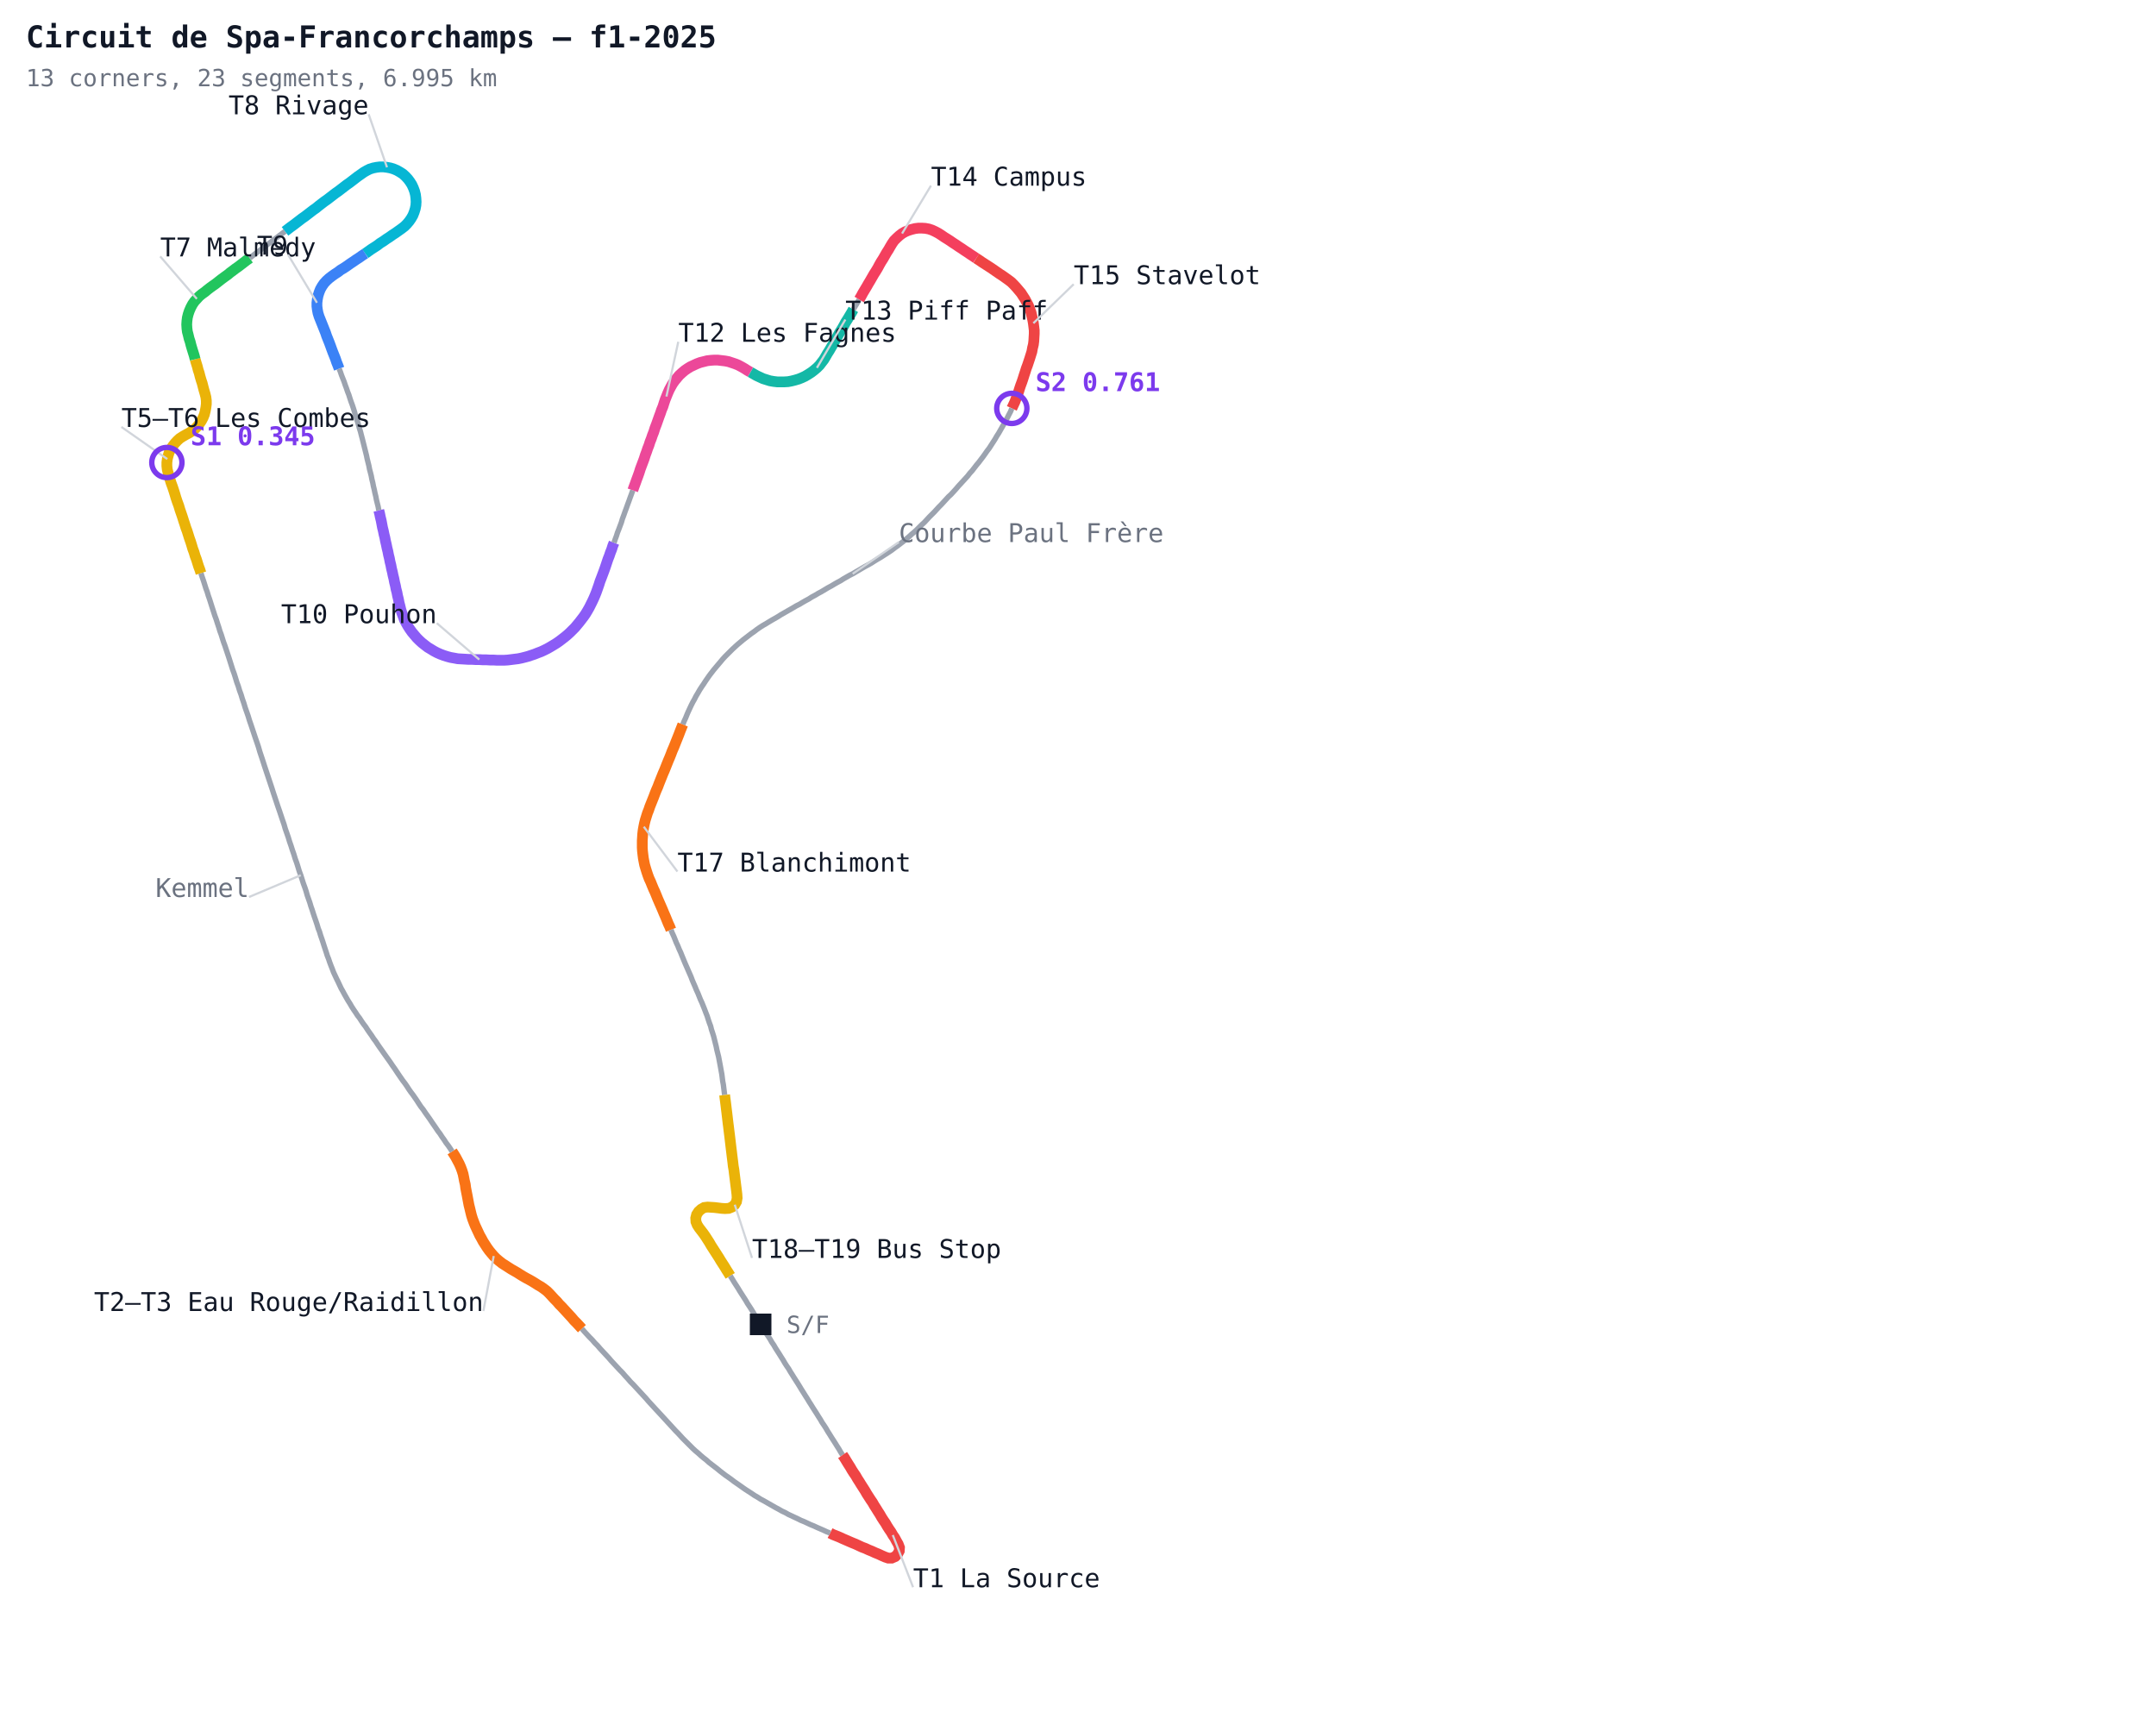
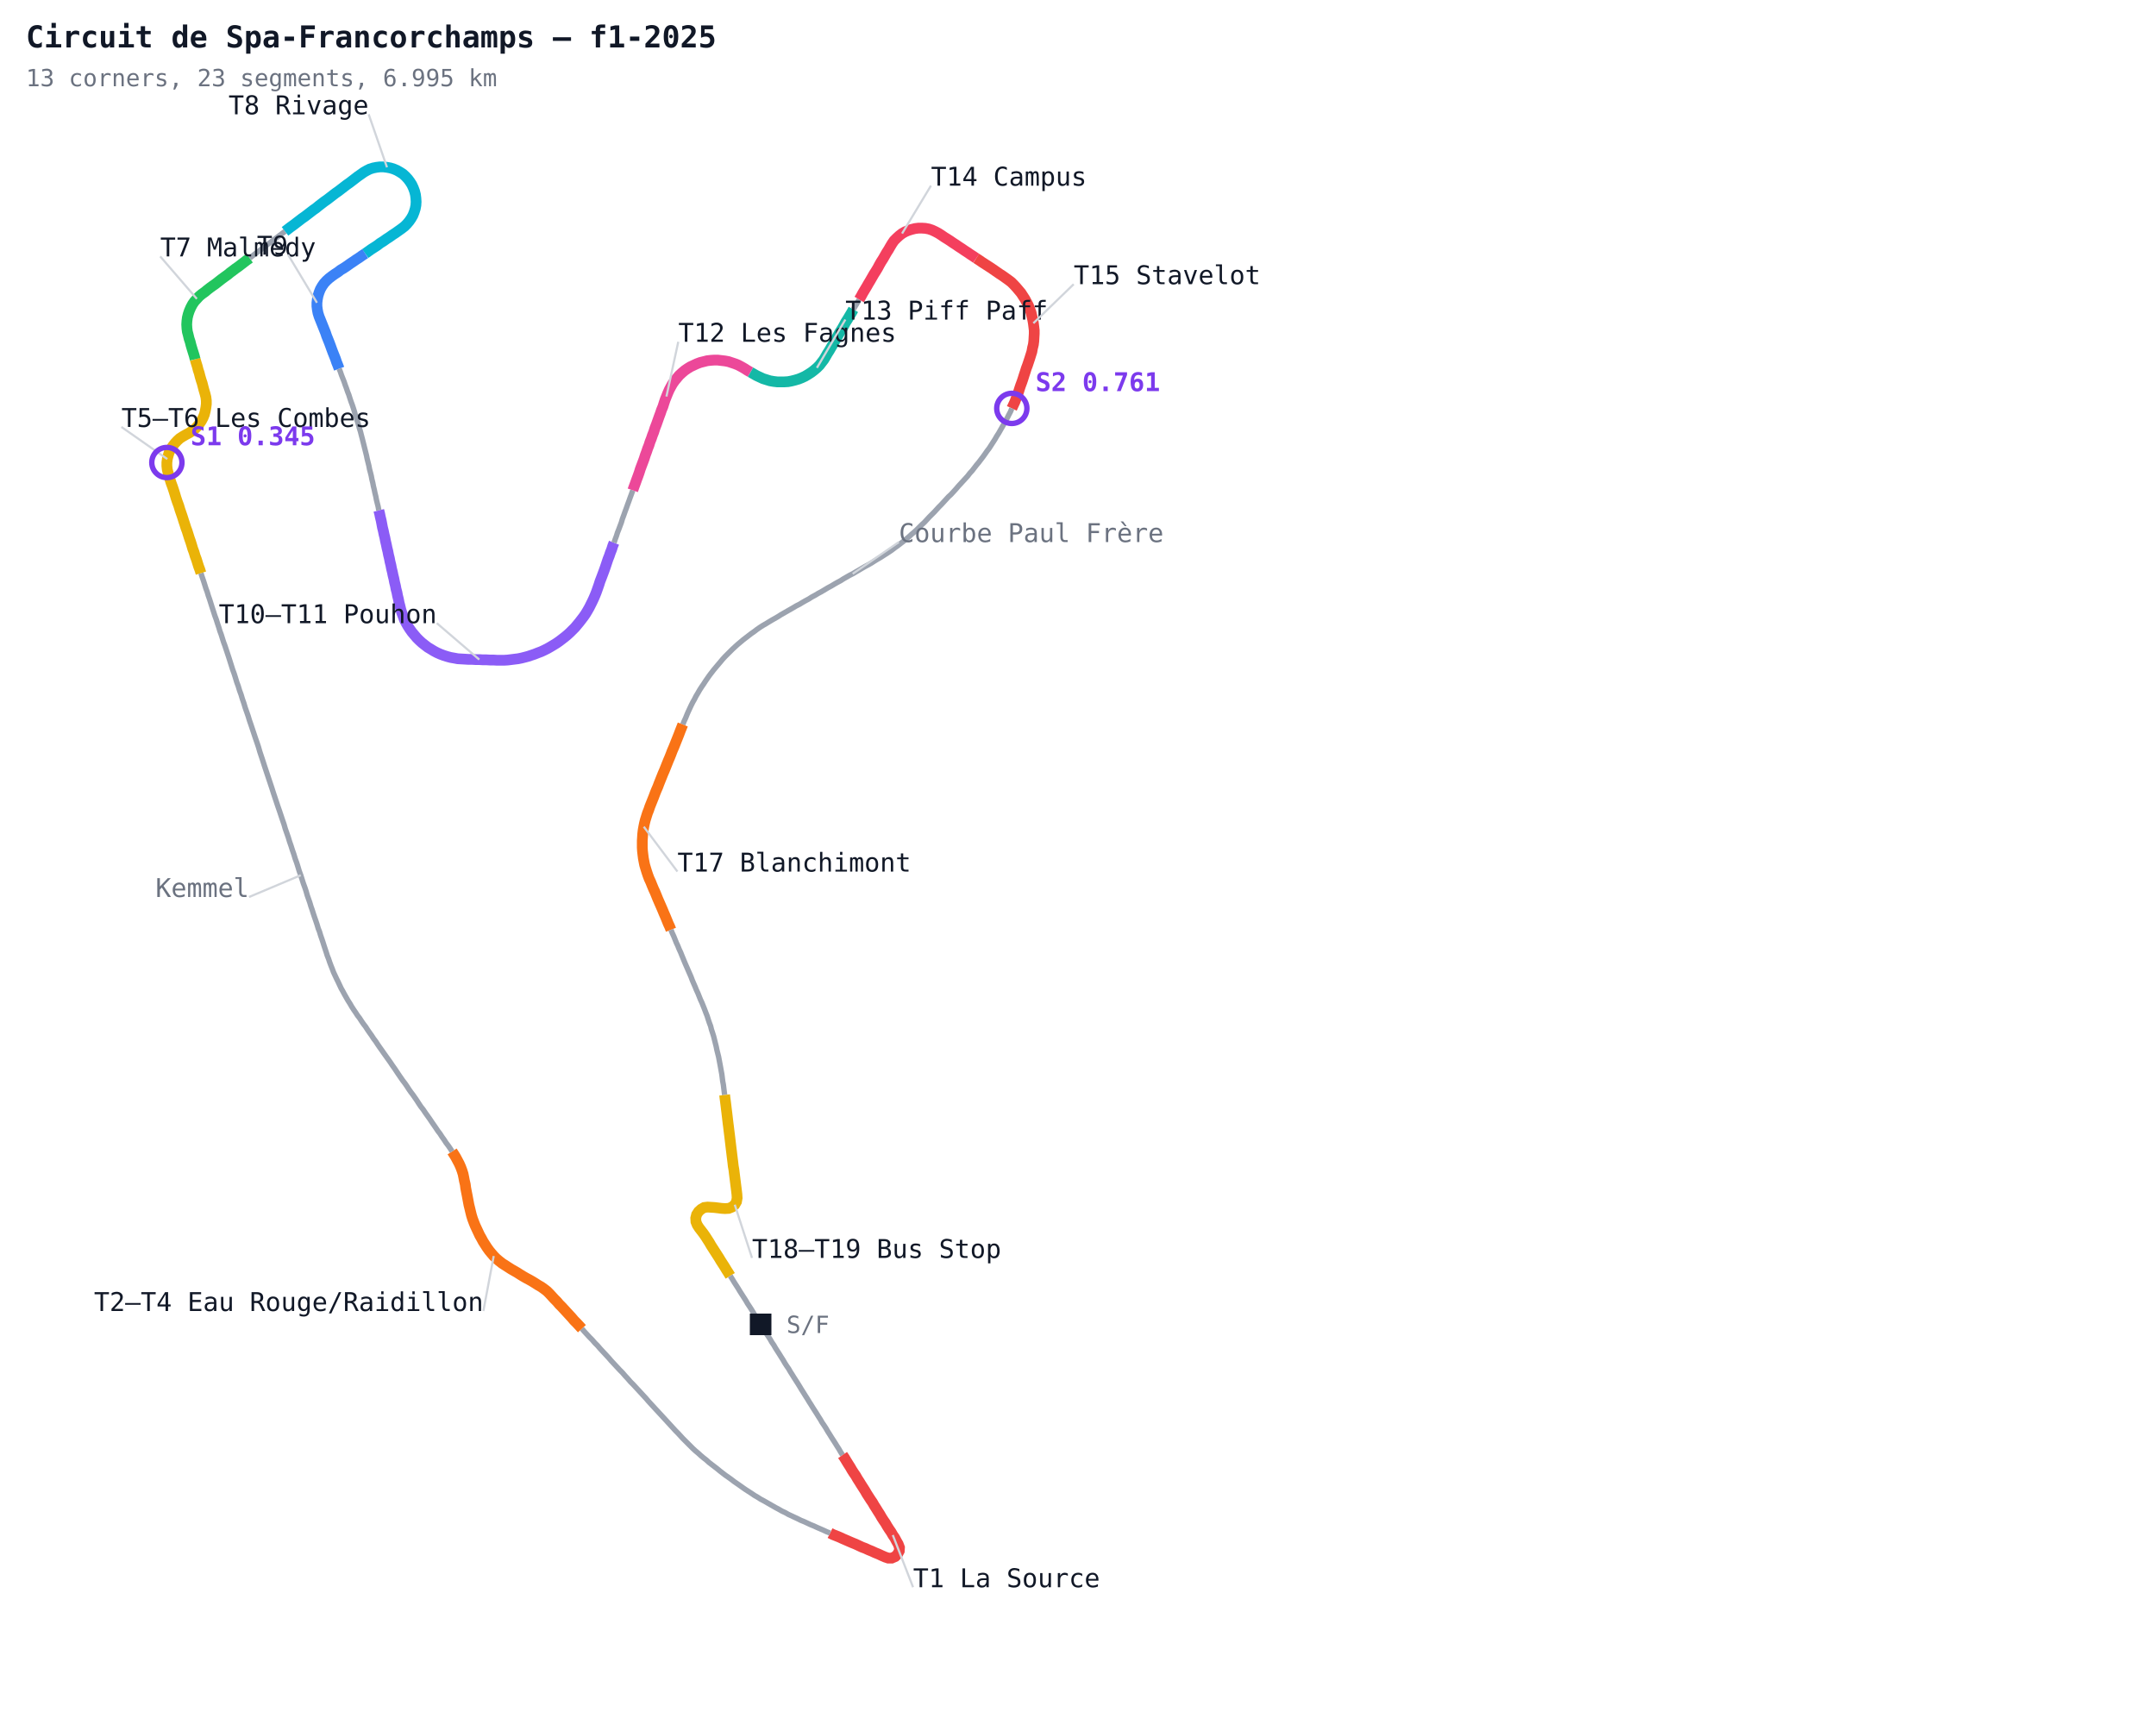
<svg xmlns="http://www.w3.org/2000/svg" width="1000" height="800" viewBox="0 0 1000 800">
  <defs>
    <style>
      .name { font-family: monospace; font-size: 12px; }
      .sector { font-family: monospace; font-size: 12px; fill: #7c3aed; font-weight: bold; }
      .title { font-family: monospace; font-size: 14px; fill: #111827; font-weight: bold; }
      .sub { font-family: monospace; font-size: 11px; fill: #6b7280; }
    </style>
  </defs>
  <rect width="1000" height="800" fill="#ffffff" />
  <polyline fill="none" stroke="#9ca3af" stroke-width="2.5" points="352.8,614.2 353.7,615.6 354.5,616.9 355.4,618.4 356.3,619.7 357.2,621.1 358.0,622.5 358.9,623.8 359.7,625.2 360.6,626.6 361.5,628.0 362.3,629.3 363.2,630.7 364.0,632.1 364.9,633.5 365.8,634.8 366.6,636.2 367.5,637.6 368.3,638.9 369.2,640.3 370.1,641.7 370.9,643.0 371.8,644.5 372.7,645.9 373.5,647.2 374.4,648.6 375.3,650.1 376.2,651.5 377.0,652.8 377.9,654.2 378.8,655.6 379.6,656.9 380.5,658.3 381.3,659.7 382.2,661.0 383.1,662.4 383.9,663.8 384.8,665.2 385.6,666.5 386.5,667.9 387.4,669.3 388.2,670.6 389.1,672.0 389.9,673.4 390.8,674.8" />
  <polyline fill="none" stroke="#ef4444" stroke-width="5" points="390.8,674.8 391.7,676.1 392.6,677.6 393.4,678.9 394.3,680.3 395.1,681.7 396.0,683.1 396.9,684.4 397.7,685.8 398.6,687.2 399.4,688.5 400.3,689.9 401.2,691.3 402.0,692.7 402.9,694.1 403.8,695.5 404.7,696.8 405.5,698.2 406.4,699.6 407.2,700.9 408.1,702.3 408.9,703.7 409.8,705.1 410.7,706.4 411.5,707.8 412.4,709.2 413.3,710.5 414.1,711.9 415.0,713.2 415.8,714.7 416.6,716.1 417.2,717.7 417.1,719.3 416.3,720.8 415.2,721.9 413.6,722.6 412.0,722.6 410.5,722.1 408.9,721.4 407.4,720.7 405.9,720.1 404.4,719.4 402.9,718.8 401.4,718.1 399.8,717.5 398.3,716.8 396.8,716.1 395.3,715.5 393.9,714.9 392.3,714.2 390.9,713.6 389.4,712.9 387.9,712.3 386.4,711.7 385.0,711.0" />
  <polyline fill="none" stroke="#9ca3af" stroke-width="2.5" points="385.0,711.0 383.5,710.4 382.0,709.7 380.4,709.0 379.0,708.4 377.5,707.7 376.0,707.1 374.5,706.4 373.0,705.7 371.5,705.1 370.1,704.4 368.6,703.7 367.1,703.0 365.6,702.3 364.2,701.5 362.7,700.8 361.3,700.0 359.8,699.2 358.4,698.4 357.0,697.6 355.6,696.8 354.2,696.0 352.7,695.2 351.3,694.3 349.9,693.5 348.6,692.6 347.2,691.7 345.8,690.8 344.5,689.9 343.1,688.9 341.8,688.0 340.5,687.1 339.2,686.1 337.8,685.1 336.5,684.2 335.2,683.2 333.9,682.2 332.7,681.2 331.4,680.2 330.1,679.2 328.8,678.2 327.6,677.1 326.3,676.1 325.0,675.0 323.8,673.9 322.6,672.9 321.4,671.8 320.2,670.6 319.0,669.4 317.9,668.3 316.7,667.1 315.6,665.9 314.5,664.7 313.4,663.6 312.3,662.4 311.2,661.2 310.1,660.0 309.0,658.8 307.9,657.6 306.7,656.3 305.5,655.0 304.2,653.6 303.1,652.4 302.0,651.2 300.8,649.9 299.7,648.6 298.5,647.3 297.3,646.0 296.1,644.7 294.9,643.4 293.7,642.1 292.4,640.8 291.2,639.4 289.9,638.0 288.7,636.6 287.4,635.3 286.1,633.9 284.8,632.5 283.5,631.1 282.3,629.7 281.0,628.3 279.7,626.9 278.4,625.5 277.2,624.1 275.9,622.8 274.7,621.4 273.4,620.1 272.2,618.8 271.0,617.5 269.9,616.2" />
  <polyline fill="none" stroke="#f97316" stroke-width="5" points="269.9,616.2 268.7,614.9 267.5,613.6 266.3,612.4 265.2,611.1 264.1,609.9 263.0,608.7 261.8,607.4 260.6,606.1 259.4,604.9 258.3,603.6 257.1,602.4 256.0,601.2 254.9,600.0 253.7,598.8 252.4,597.8 251.0,596.8 249.6,596.0 248.2,595.1 246.9,594.3 245.5,593.5 244.0,592.7 242.6,591.9 241.3,591.1 239.9,590.2 238.5,589.4 237.1,588.6 235.7,587.7 234.3,586.8 232.9,585.9 231.5,584.8 230.2,583.7 229.0,582.5 227.9,581.2 226.9,580.0 225.9,578.6 225.0,577.2 224.1,575.8 223.3,574.3 222.5,572.9 221.8,571.4 221.1,569.9 220.4,568.4 219.8,566.9 219.2,565.3 218.7,563.7 218.3,562.1 217.9,560.4 217.5,558.8 217.2,557.2 216.9,555.6 216.6,554.0 216.3,552.5 216.0,550.9 215.8,549.3 215.4,547.6 215.1,546.0 214.8,544.5 214.3,542.9 213.7,541.3 213.0,539.7 212.2,538.2 211.4,536.7 210.6,535.4 209.7,534.0" />
  <polyline fill="none" stroke="#9ca3af" stroke-width="2.5" points="209.7,534.0 208.8,532.6 207.9,531.3 206.9,530.0 206.0,528.6 205.0,527.2 204.1,525.8 203.1,524.5 202.1,523.0 201.2,521.7 200.3,520.4 199.3,518.9 198.3,517.5 197.3,516.1 196.3,514.6 195.2,513.2 194.2,511.7 193.3,510.3 192.4,509.0 191.5,507.7 190.5,506.4 189.6,505.1 188.7,503.7 187.8,502.4 186.8,501.1 185.9,499.8 185.0,498.5 184.0,497.0 183.0,495.5 182.0,494.1 181.0,492.6 180.0,491.2 179.0,489.8 178.0,488.4 177.1,487.1 176.1,485.7 175.2,484.4 174.3,483.0 173.3,481.7 172.4,480.3 171.4,478.9 170.5,477.6 169.6,476.2 168.6,474.9 167.7,473.6 166.8,472.2 165.8,470.9 164.9,469.5 164.0,468.2 163.1,466.8 162.3,465.4 161.4,464.0 160.6,462.6 159.8,461.2 159.0,459.7 158.2,458.3 157.5,456.8 156.8,455.3 156.1,453.9 155.4,452.4 154.7,450.9 154.1,449.3 153.5,447.8 152.9,446.2 152.4,444.7 151.8,443.2 151.3,441.6 150.8,440.1 150.3,438.6 149.8,437.0 149.3,435.5 148.7,433.8 148.2,432.1 147.6,430.6 147.1,428.9 146.5,427.1 145.8,425.1 145.3,423.6 144.8,422.0 144.2,420.3 143.7,418.6 143.1,416.9 142.5,415.2 142.0,413.4 141.4,411.6 140.7,409.7 140.1,407.8 139.5,405.9 138.8,404.0 138.2,402.0 137.6,400.1 136.9,398.2 136.3,396.2 135.6,394.2 135.0,392.3 134.3,390.3 133.7,388.3 133.0,386.3 132.3,384.3 131.7,382.2 131.0,380.2 130.3,378.1 129.6,376.0 128.9,374.0 128.2,371.9 127.5,369.8 126.8,367.7 126.1,365.5 125.4,363.4 124.7,361.3 124.0,359.2 123.3,357.1 122.6,355.0 121.9,352.8 121.2,350.7 120.5,348.6 119.9,346.5 119.2,344.4 118.5,342.4 117.8,340.3 117.1,338.2 116.4,336.1 115.7,334.1 115.1,332.1 114.4,330.1 113.7,328.1 113.1,326.1 112.4,324.1 111.8,322.1 111.1,320.2 110.5,318.2 109.8,316.3 109.2,314.3 108.6,312.4 107.9,310.5 107.3,308.6 106.7,306.7 106.1,304.8 105.5,303.0 104.9,301.2 104.3,299.4 103.7,297.8 103.1,295.9 102.6,294.3 102.0,292.7 101.5,291.0 100.9,289.2 100.3,287.3 99.6,285.4 99.0,283.5 98.4,281.7 97.8,279.8 97.2,277.9 96.6,276.2 96.1,274.5 95.5,272.9 95.0,271.3 94.4,269.4 93.7,267.4 93.2,265.8" />
  <polyline fill="none" stroke="#eab308" stroke-width="5" points="93.2,265.8 92.7,264.2 92.1,262.6 91.6,261.0 91.1,259.4 90.5,257.8 90.0,256.1 89.4,254.5 88.9,252.8 88.4,251.2 87.8,249.5 87.3,247.9 86.8,246.3 86.2,244.7 85.7,243.1 85.2,241.6 84.7,240.0 84.2,238.5 83.5,236.5 82.9,234.5 82.2,232.6 81.6,230.8 81.1,229.1 80.6,227.5 80.0,225.7 79.4,224.1 78.9,222.5 78.4,220.9 78.0,219.4 77.6,217.8 77.4,216.1 77.4,214.5 77.6,212.9 78.0,211.3 78.5,209.7 79.2,208.3 80.1,206.9 81.1,205.6 82.2,204.4 83.4,203.3 84.8,202.4 86.2,201.6 87.7,200.8 89.1,199.9 90.4,198.9 91.5,197.8 92.5,196.5 93.4,195.2 94.2,193.7 94.8,192.2 95.2,190.6 95.5,189.0 95.7,187.4 95.7,185.8 95.5,184.2 95.1,182.6 94.6,180.9 94.2,179.4 93.8,177.8 93.3,176.3 92.8,174.6 92.4,173.0 91.9,171.5 91.5,169.9 91.0,168.3 90.5,166.6" />
  <polyline fill="none" stroke="#22c55e" stroke-width="5" points="90.5,166.6 90.1,165.0 89.6,163.4 89.1,161.8 88.6,160.1 88.2,158.5 87.7,157.0 87.3,155.3 86.9,153.8 86.7,152.2 86.6,150.5 86.7,148.9 86.9,147.3 87.3,145.7 87.8,144.2 88.5,142.6 89.3,141.1 90.2,139.8 91.3,138.6 92.4,137.4 93.6,136.4 95.0,135.4 96.2,134.4 97.5,133.4 98.6,132.6 99.9,131.7 101.3,130.6 102.7,129.5 104.2,128.4 105.6,127.4 106.8,126.4 107.9,125.6 109.2,124.6 110.5,123.7 111.8,122.7 113.1,121.7 114.4,120.7 115.8,119.7" />
  <polyline fill="none" stroke="#9ca3af" stroke-width="2.5" points="115.8,119.7 117.2,118.6 118.6,117.5 119.9,116.6 121.2,115.6 122.6,114.6 123.9,113.5 125.3,112.5 126.7,111.4 128.1,110.4 129.4,109.4 130.7,108.4 132.2,107.3" />
  <polyline fill="none" stroke="#06b6d4" stroke-width="5" points="132.2,107.3 133.5,106.3 134.8,105.3 136.2,104.3 137.5,103.3 138.8,102.3 140.1,101.3 141.4,100.4 142.7,99.4 144.0,98.4 145.3,97.4 146.6,96.5 147.8,95.5 149.1,94.5 150.4,93.5 151.7,92.6 153.0,91.6 154.3,90.6 155.6,89.6 156.9,88.7 158.2,87.7 159.5,86.7 160.8,85.7 162.1,84.8 163.4,83.8 164.7,82.8 166.0,81.8 167.3,80.9 168.7,79.9 170.1,79.1 171.5,78.4 173.1,77.9 174.6,77.6 176.2,77.4 177.9,77.4 179.5,77.6 181.1,77.9 182.7,78.4 184.1,79.0 185.5,79.8 186.9,80.7 188.1,81.8 189.2,83.0 190.1,84.2 191.0,85.6 191.7,87.1 192.3,88.7 192.7,90.3 192.9,91.9 193.0,93.6 192.9,95.2 192.6,96.8 192.1,98.4 191.5,99.9 190.7,101.3 189.8,102.6 188.7,103.9 187.6,105.0 186.3,106.0 184.9,107.0 183.5,108.0 182.1,108.9 180.7,109.9 179.3,110.8 177.9,111.8 176.3,112.8 175.0,113.8 173.6,114.7 172.2,115.6 170.8,116.6 169.4,117.6" />
  <polyline fill="none" stroke="#3b82f6" stroke-width="5" points="169.4,117.6 168.0,118.5 166.6,119.5 165.2,120.4 163.9,121.3 162.4,122.3 161.0,123.3 159.5,124.3 158.0,125.2 156.7,126.2 155.3,127.1 153.9,128.1 152.6,129.1 151.4,130.2 150.3,131.4 149.4,132.7 148.6,134.1 148.0,135.6 147.5,137.2 147.2,138.8 147.0,140.4 147.0,142.0 147.2,143.6 147.5,145.2 148.0,146.8 148.6,148.3 149.2,149.8 149.8,151.3 150.4,152.8 151.0,154.3 151.5,155.8 152.1,157.3 152.7,158.8 153.3,160.4 153.8,161.8 154.4,163.4 155.0,164.9 155.6,166.4 156.1,167.9 156.7,169.4 157.3,171.0" />
  <polyline fill="none" stroke="#9ca3af" stroke-width="2.5" points="157.3,171.0 157.9,172.5 158.4,174.0 159.0,175.5 159.6,177.0 160.1,178.5 160.7,180.1 161.2,181.6 161.8,183.1 162.3,184.7 162.8,186.2 163.4,187.8 163.9,189.3 164.4,190.9 164.8,192.4 165.3,194.0 165.8,195.5 166.3,197.1 166.7,198.6 167.2,200.2 167.6,201.8 168.0,203.3 168.4,204.9 168.8,206.5 169.2,208.1 169.6,209.7 170.0,211.3 170.3,212.8 170.7,214.4 171.1,216.0 171.4,217.6 171.8,219.1 172.2,220.7 172.5,222.3 172.9,223.9 173.2,225.5 173.6,227.1 173.9,228.6 174.3,230.2 174.6,231.8 175.0,233.4 175.4,235.0 175.7,236.7" />
  <polyline fill="none" stroke="#8b5cf6" stroke-width="5" points="175.7,236.7 176.1,238.3 176.4,239.8 176.8,241.4 177.1,243.0 177.4,244.6 177.8,246.2 178.1,247.7 178.5,249.3 178.8,250.9 179.2,252.6 179.5,254.1 179.9,255.7 180.2,257.3 180.6,258.9 180.9,260.5 181.3,262.1 181.6,263.7 182.0,265.3 182.3,266.8 182.7,268.4 183.0,270.0 183.4,271.6 183.7,273.2 184.1,274.7 184.4,276.3 184.8,277.9 185.1,279.5 185.5,281.0 185.9,282.7 186.4,284.3 187.0,285.9 187.6,287.5 188.4,289.0 189.2,290.4 190.1,291.8 191.1,293.2 192.2,294.5 193.3,295.8 194.5,297.0 195.7,298.1 197.1,299.2 198.4,300.2 199.9,301.1 201.2,301.9 202.7,302.7 204.3,303.4 205.9,304.0 207.5,304.5 209.0,304.9 210.7,305.2 212.3,305.5 214.0,305.6 215.7,305.7 217.3,305.8 219.0,305.8 220.7,305.9 222.3,305.9 223.9,306.0 225.5,306.0 227.2,306.1 228.9,306.1 230.5,306.2 232.2,306.2 233.8,306.2 235.5,306.1 237.1,305.9 238.7,305.7 240.3,305.5 241.8,305.2 243.4,304.8 244.9,304.4 246.4,303.9 247.9,303.4 249.4,302.8 251.0,302.2 252.5,301.5 253.9,300.8 255.3,300.0 256.8,299.1 258.1,298.3 259.4,297.4 260.7,296.4 262.0,295.4 263.2,294.4 264.4,293.3 265.6,292.1 266.7,291.0 267.7,289.8 268.7,288.6 269.7,287.3 270.7,286.0 271.6,284.7 272.5,283.2 273.3,281.8 274.0,280.4 274.7,279.0 275.4,277.5 276.0,276.1 276.6,274.6 277.2,272.9 277.8,271.2 278.3,269.6 279.0,267.8 279.6,266.2 280.2,264.6 280.8,262.9 281.4,261.1 282.0,259.3 282.6,257.8 283.1,256.3 283.7,254.8 284.2,253.2 284.8,251.7" />
  <polyline fill="none" stroke="#9ca3af" stroke-width="2.5" points="284.8,251.7 285.3,250.2 285.9,248.6 286.4,247.0 287.0,245.5 287.6,243.9 288.2,242.3 288.7,240.6 289.3,239.0 289.9,237.3 290.5,235.7 291.1,234.0 291.7,232.4 292.3,230.7 292.9,229.1 293.5,227.4" />
  <polyline fill="none" stroke="#ec4899" stroke-width="5" points="293.5,227.4 294.1,225.7 294.7,224.1 295.3,222.4 295.9,220.8 296.5,219.1 297.0,217.5 297.6,215.9 298.2,214.3 298.8,212.7 299.3,211.1 299.9,209.5 300.4,208.0 301.0,206.5 301.5,204.9 302.1,203.4 302.6,201.9 303.2,200.4 303.8,198.5 304.5,196.7 305.1,195.0 305.7,193.3 306.3,191.7 306.8,190.2 307.5,188.5 308.0,186.9 308.5,185.4 309.1,183.9 309.7,182.4 310.4,180.8 311.2,179.3 312.0,177.9 313.0,176.5 314.0,175.3 315.0,174.1 316.3,172.9 317.6,171.8 318.9,170.9 320.2,170.1 321.7,169.4 323.2,168.7 324.8,168.1 326.4,167.7 328.0,167.3 329.7,167.1 331.3,167.0 332.9,167.0 334.6,167.2 336.3,167.4 337.9,167.7 339.4,168.2 340.9,168.7 342.4,169.3 343.9,170.1 345.3,170.9 346.7,171.8 348.1,172.6" />
  <polyline fill="none" stroke="#14b8a6" stroke-width="5" points="348.1,172.6 349.5,173.4 350.9,174.2 352.4,174.9 353.9,175.6 355.5,176.1 357.1,176.6 358.8,176.9 360.5,177.1 362.2,177.1 363.8,177.1 365.5,177.0 367.1,176.7 368.7,176.3 370.4,175.8 371.9,175.2 373.4,174.5 374.9,173.6 376.3,172.7 377.6,171.7 378.9,170.6 380.1,169.4 381.1,168.1 382.1,166.8 383.0,165.3 383.8,163.9 384.7,162.5 385.5,161.1 386.4,159.6 387.2,158.1 388.1,156.6 388.9,155.2 389.7,153.8 390.6,152.4 391.4,151.0 392.2,149.5 393.1,148.1 394.0,146.6 394.9,145.1 395.8,143.5" />
  <polyline fill="none" stroke="#9ca3af" stroke-width="2.5" points="395.8,143.5 396.7,142.0 397.6,140.5 398.5,138.9" />
  <polyline fill="none" stroke="#f43f5e" stroke-width="5" points="398.5,138.9 399.4,137.4 400.2,135.9 401.1,134.4 402.0,132.9 402.8,131.5 403.7,130.0 404.5,128.6 405.3,127.2 406.2,125.8 407.1,124.3 407.9,122.8 408.7,121.4 409.6,120.0 410.4,118.6 411.2,117.2 412.1,115.8 412.9,114.4 413.8,112.9 414.7,111.6 415.9,110.4 417.1,109.3 418.4,108.3 419.8,107.5 421.2,106.9 422.8,106.4 424.4,106.0 426.0,105.8 427.6,105.8 429.2,105.9 430.8,106.2 432.3,106.7 433.8,107.4 435.3,108.2 436.7,109.1 438.0,110.0 439.3,110.8 440.7,111.7 442.0,112.6 443.4,113.5 444.7,114.4 446.1,115.3 447.4,116.2 448.8,117.1 450.1,118.0 451.5,118.9 452.8,119.8" />
  <polyline fill="none" stroke="#ef4444" stroke-width="5" points="452.8,119.8 454.2,120.7 455.5,121.6 456.9,122.5 458.3,123.4 459.7,124.3 461.0,125.2 462.3,126.1 463.6,127.0 465.0,127.9 466.4,128.9 467.8,129.9 469.1,130.9 470.2,132.0 471.4,133.3 472.5,134.6 473.6,135.9 474.5,137.3 475.4,138.7 476.2,140.2 477.0,141.7 477.6,143.3 478.2,144.9 478.6,146.6 479.0,148.2 479.3,149.9 479.5,151.5 479.7,153.2 479.7,154.8 479.6,156.5 479.5,158.2 479.3,159.8 478.9,161.4 478.6,163.1 478.1,164.7 477.6,166.3 477.1,167.8 476.6,169.3 476.0,170.9 475.5,172.5 475.0,174.0 474.5,175.6 474.0,177.1 473.4,178.7 472.9,180.2 472.4,181.8 471.8,183.3 471.3,184.8 470.7,186.4 470.0,187.9 469.3,189.4" />
  <polyline fill="none" stroke="#9ca3af" stroke-width="2.5" points="469.3,189.4 468.7,190.9 467.9,192.4 467.2,193.8 466.4,195.3 465.6,196.7 464.8,198.1 464.0,199.5 463.2,200.9 462.3,202.3 461.5,203.7 460.6,205.1 459.7,206.5 458.8,207.9 457.8,209.2 456.9,210.5 455.9,211.9 454.9,213.2 454.0,214.4 452.9,215.7 451.9,217.0 450.9,218.3 449.8,219.5 448.8,220.8 447.7,222.0 446.6,223.2 445.5,224.4 444.4,225.6 443.3,226.9 442.2,228.1 441.1,229.3 439.9,230.4 438.8,231.6 437.7,232.8 436.6,234.0 435.5,235.1 434.4,236.3 433.3,237.5 432.1,238.7 431.0,239.8 429.9,241.0 428.8,242.2 427.6,243.3 426.4,244.5 425.3,245.6 424.1,246.7 422.8,247.8 421.6,248.9 420.3,250.0 419.1,251.0 417.8,252.0 416.5,253.0 415.1,254.0 413.8,255.0 412.5,255.9 411.1,256.8 409.7,257.7 408.3,258.6 406.9,259.4 405.6,260.2 404.2,261.1 402.8,261.9 401.3,262.7 399.9,263.5 398.4,264.4 397.0,265.2 395.5,266.1 394.1,266.8 392.7,267.6 391.3,268.4 389.9,269.3 388.4,270.1 387.0,270.9 385.5,271.8 384.0,272.6 382.5,273.5 381.0,274.4 379.5,275.2 378.0,276.1 376.5,276.9 375.1,277.8 373.6,278.6 372.2,279.4 370.9,280.2 369.3,281.0 367.8,281.9 366.4,282.7 365.0,283.5 363.6,284.3 362.2,285.1 360.8,286.0 359.4,286.8 358.0,287.6 356.5,288.5 355.2,289.3 353.8,290.1 352.4,291.0 351.1,291.9 349.8,292.9 348.5,293.8 347.2,294.8 345.9,295.8 344.6,296.8 343.3,297.9 342.1,298.9 340.9,300.0 339.7,301.1 338.6,302.2 337.4,303.4 336.3,304.5 335.2,305.7 334.2,306.9 333.1,308.2 332.0,309.5 331.0,310.7 330.0,312.0 329.0,313.3 328.1,314.6 327.2,315.9 326.3,317.3 325.4,318.6 324.5,320.0 323.7,321.4 322.8,322.9 322.1,324.3 321.3,325.7 320.6,327.1 319.9,328.6 319.2,330.1 318.6,331.5 318.0,333.0 317.3,334.5 316.7,336.0" />
  <polyline fill="none" stroke="#f97316" stroke-width="5" points="316.7,336.0 316.1,337.5 315.5,339.0 314.9,340.6 314.3,342.1 313.7,343.6 313.1,345.1 312.5,346.6 311.8,348.2 311.2,349.8 310.6,351.3 310.0,352.7 309.4,354.2 308.8,355.7 308.2,357.2 307.5,358.8 306.9,360.3 306.3,361.8 305.7,363.3 305.1,364.9 304.4,366.5 303.8,368.0 303.2,369.6 302.6,371.1 302.0,372.6 301.4,374.1 300.9,375.6 300.3,377.1 299.8,378.7 299.3,380.3 298.9,381.9 298.6,383.4 298.3,385.1 298.1,386.8 298.0,388.4 297.9,389.9 297.9,391.5 297.9,393.1 298.0,394.7 298.2,396.4 298.4,398.0 298.7,399.6 299.0,401.1 299.5,402.8 300.0,404.4 300.5,405.9 301.1,407.5 301.8,409.0 302.4,410.5 303.1,412.2 303.8,413.7 304.5,415.4 305.1,416.9 305.8,418.5 306.5,420.1 307.2,421.7 307.9,423.4 308.6,425.0 309.3,426.7 309.9,428.2 310.6,429.7 311.2,431.2" />
  <polyline fill="none" stroke="#9ca3af" stroke-width="2.5" points="311.2,431.2 311.8,432.7 312.5,434.2 313.1,435.7 313.7,437.2 314.4,438.7 315.0,440.2 315.7,441.7 316.3,443.2 317.0,444.9 317.7,446.6 318.4,448.2 319.1,449.8 319.8,451.4 320.5,453.0 321.1,454.6 321.7,456.0 322.4,457.6 323.0,459.1 323.7,460.6 324.3,462.1 324.9,463.6 325.6,465.1 326.2,466.6 326.8,468.1 327.4,469.7 328.0,471.2 328.5,472.8 329.0,474.3 329.6,475.9 330.0,477.5 330.5,479.0 331.0,480.6 331.4,482.2 331.8,483.8 332.2,485.4 332.5,486.9 332.9,488.5 333.3,490.1 333.6,491.7 333.9,493.3 334.2,494.9 334.5,496.6 334.8,498.2 335.0,499.8 335.2,501.4 335.5,503.0 335.7,504.6 335.9,506.2 336.1,507.8" />
  <polyline fill="none" stroke="#eab308" stroke-width="5" points="336.1,507.8 336.3,509.5 336.5,511.0 336.7,512.6 336.9,514.3 337.1,515.9 337.3,517.6 337.5,519.3 337.7,521.0 337.9,522.5 338.1,524.2 338.3,525.8 338.5,527.4 338.7,529.1 338.9,530.8 339.1,532.5 339.3,534.1 339.5,535.8 339.7,537.4 339.9,539.0 340.1,540.8 340.4,542.5 340.6,544.2 340.8,545.8 341.0,547.4 341.2,549.0 341.4,550.6 341.6,552.2 341.8,553.9 341.9,555.6 341.6,557.3 340.8,558.7 339.5,559.8 338.0,560.4 336.3,560.5 334.7,560.4 333.1,560.2 331.4,560.0 329.8,559.9 328.2,559.8 326.6,560.0 325.2,560.8 324.0,561.9 323.1,563.3 322.7,564.9 322.8,566.6 323.4,568.1 324.3,569.5 325.3,570.8 326.3,572.1 327.2,573.4 328.1,574.8 329.0,576.2 329.8,577.6 330.7,579.0 331.6,580.4 332.5,581.8 333.4,583.2 334.3,584.7 335.2,586.1 336.1,587.5 337.0,589.0 337.9,590.4 338.7,591.7" />
  <polyline fill="none" stroke="#9ca3af" stroke-width="2.5" points="338.7,591.7 339.6,593.1 340.5,594.6 341.4,596.0 342.3,597.4 343.2,598.9 344.1,600.3 345.0,601.7 345.9,603.1 346.7,604.5 347.7,606.0 348.6,607.4 349.5,608.9 350.3,610.2 351.2,611.6 352.0,613.0" />
  <line x1="414.1" y1="711.9" x2="423.5" y2="736.1" stroke="#d1d5db" stroke-width="1" />
  <text x="423.5" y="736.1" text-anchor="start" class="name" fill="#111827">T1 La Source</text>
  <line x1="229.0" y1="582.5" x2="224.2" y2="608.0" stroke="#d1d5db" stroke-width="1" />
-   <text x="224.2" y="608.0" text-anchor="end" class="name" fill="#111827">T2–T3 Eau Rouge/Raidillon</text>
+   <text x="224.2" y="608.0" text-anchor="end" class="name" fill="#111827">T2–T4 Eau Rouge/Raidillon</text>
  <line x1="139.5" y1="405.9" x2="115.5" y2="416.0" stroke="#d1d5db" stroke-width="1" />
  <text x="115.5" y="416.0" text-anchor="end" class="name" fill="#6b7280">Kemmel</text>
  <line x1="77.6" y1="212.9" x2="56.3" y2="198.0" stroke="#d1d5db" stroke-width="1" />
  <text x="56.3" y="198.0" text-anchor="start" class="name" fill="#111827">T5–T6 Les Combes</text>
  <line x1="91.3" y1="138.6" x2="74.3" y2="118.9" stroke="#d1d5db" stroke-width="1" />
  <text x="74.3" y="118.9" text-anchor="start" class="name" fill="#111827">T7 Malmedy</text>
  <line x1="179.5" y1="77.6" x2="171.0" y2="53.0" stroke="#d1d5db" stroke-width="1" />
  <text x="171.0" y="53.0" text-anchor="end" class="name" fill="#111827">T8 Rivage</text>
  <line x1="147.0" y1="140.4" x2="133.6" y2="118.1" stroke="#d1d5db" stroke-width="1" />
  <text x="133.6" y="118.1" text-anchor="end" class="name" fill="#111827">T9</text>
  <line x1="222.3" y1="305.9" x2="202.6" y2="289.0" stroke="#d1d5db" stroke-width="1" />
-   <text x="202.6" y="289.0" text-anchor="end" class="name" fill="#111827">T10 Pouhon</text>
+   <text x="202.6" y="289.0" text-anchor="end" class="name" fill="#111827">T10–T11 Pouhon</text>
  <line x1="309.1" y1="183.9" x2="314.6" y2="158.5" stroke="#d1d5db" stroke-width="1" />
  <text x="314.6" y="158.5" text-anchor="start" class="name" fill="#111827">T12 Les Fagnes</text>
  <line x1="378.9" y1="170.6" x2="392.1" y2="148.2" stroke="#d1d5db" stroke-width="1" />
  <text x="392.1" y="148.2" text-anchor="start" class="name" fill="#111827">T13 Piff Paff</text>
  <line x1="418.4" y1="108.3" x2="431.8" y2="86.1" stroke="#d1d5db" stroke-width="1" />
  <text x="431.8" y="86.1" text-anchor="start" class="name" fill="#111827">T14 Campus</text>
  <line x1="479.3" y1="149.9" x2="498.0" y2="131.8" stroke="#d1d5db" stroke-width="1" />
  <text x="498.0" y="131.8" text-anchor="start" class="name" fill="#111827">T15 Stavelot</text>
  <line x1="395.5" y1="266.1" x2="416.9" y2="251.4" stroke="#d1d5db" stroke-width="1" />
  <text x="416.9" y="251.4" text-anchor="start" class="name" fill="#6b7280">Courbe Paul Frère</text>
  <line x1="298.6" y1="383.4" x2="314.2" y2="404.2" stroke="#d1d5db" stroke-width="1" />
  <text x="314.2" y="404.2" text-anchor="start" class="name" fill="#111827">T17 Blanchimont</text>
  <line x1="340.8" y1="558.7" x2="348.8" y2="583.4" stroke="#d1d5db" stroke-width="1" />
  <text x="348.8" y="583.4" text-anchor="start" class="name" fill="#111827">T18–T19 Bus Stop</text>
  <circle cx="77.4" cy="214.5" r="7" fill="none" stroke="#7c3aed" stroke-width="2.5" />
  <text x="88.4" y="206.5" class="sector">S1 0.345</text>
  <circle cx="469.3" cy="189.4" r="7" fill="none" stroke="#7c3aed" stroke-width="2.5" />
  <text x="480.3" y="181.4" class="sector">S2 0.761</text>
  <rect x="347.8" y="609.2" width="10" height="10" fill="#111827" />
  <text x="364.8" y="618.2" class="sub">S/F</text>
  <text class="title" x="12" y="22">Circuit de Spa-Francorchamps — f1-2025</text>
  <text class="sub" x="12" y="40">13 corners, 23 segments, 6.995 km</text>
</svg>
